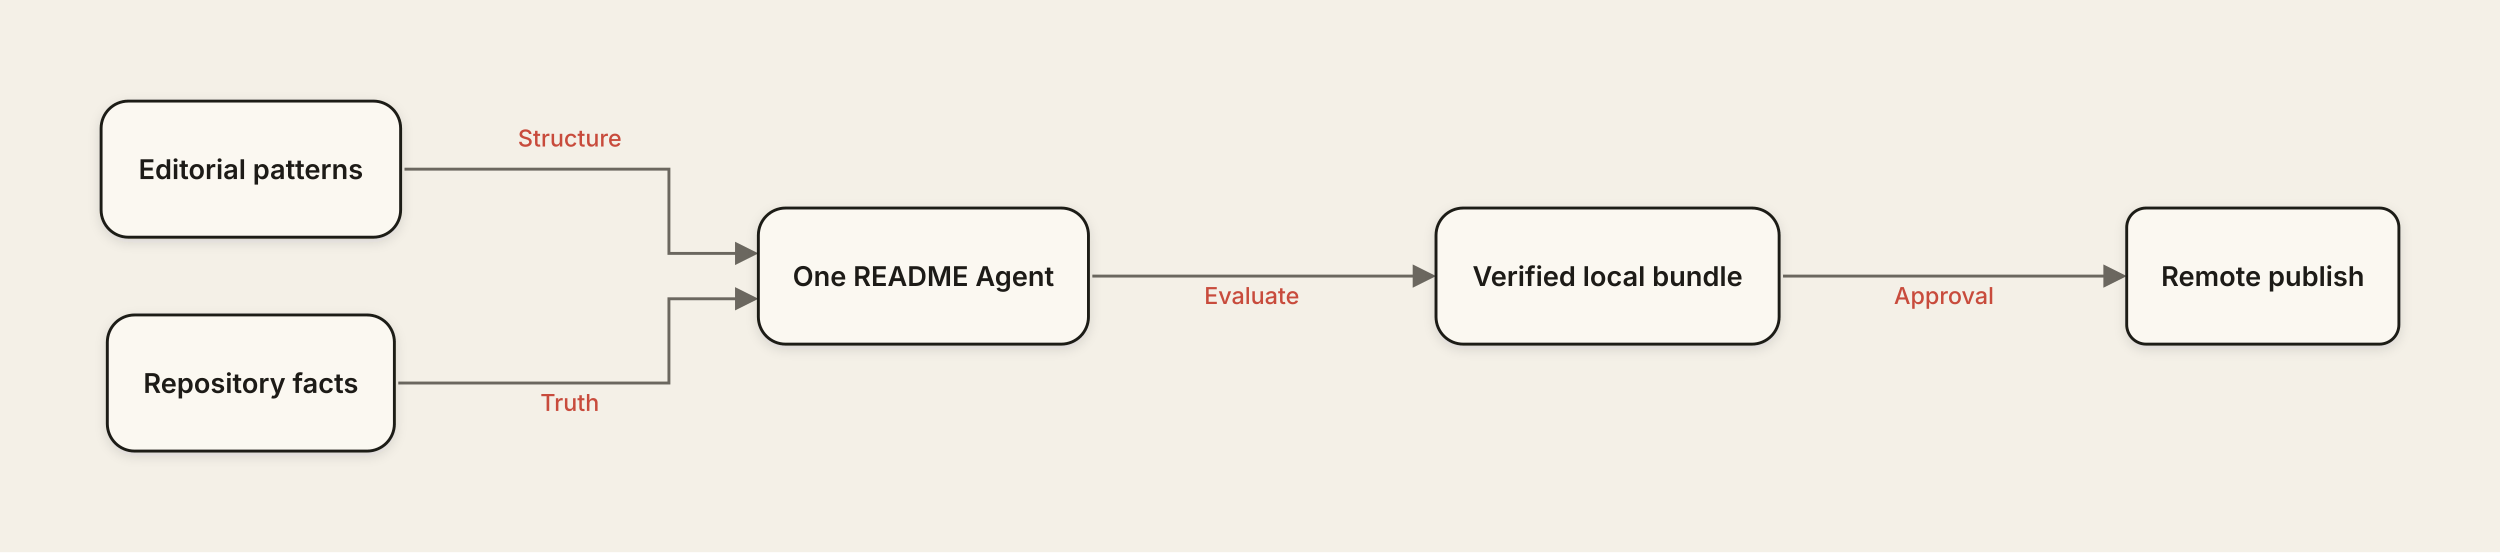
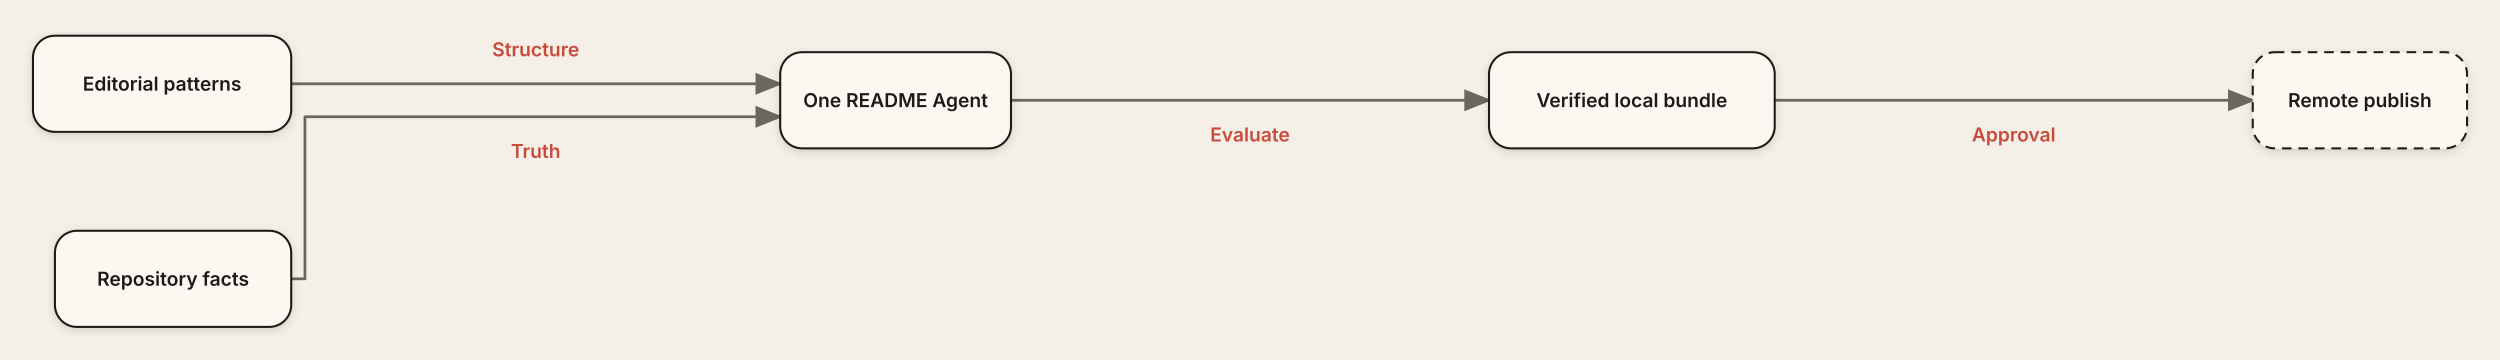
- <svg xmlns="http://www.w3.org/2000/svg" width="1285.827" height="284" viewBox="0 0 1285.827 284" role="img" aria-label="Evidence-bound README workflow">
+ <svg xmlns="http://www.w3.org/2000/svg" width="1820" height="262" viewBox="0 0 1820 262" role="img">
  <defs>
-     <marker id="arrow-solid" viewBox="0 0 12 12" refX="10" refY="6" markerWidth="8" markerHeight="8" orient="auto">
-       <path d="M 0 0 L 12 6 L 0 12 z" fill="#6B675F" />
+     <filter id="elk-shadow" x="-20%" y="-20%" width="140%" height="140%">
+       <feDropShadow dx="0" dy="2" stdDeviation="3" flood-color="#1D1B17" flood-opacity="0.14" />
+     </filter>
+     <marker id="elk-arrow" markerWidth="10" markerHeight="8" refX="9" refY="4" orient="auto">
+       <path d="M0 0 L10 4 L0 8 Z" fill="#6B675F" />
    </marker>
-     <marker id="arrow-open-solid" viewBox="0 0 12 12" refX="9" refY="6" markerWidth="8" markerHeight="8" orient="auto">
-       <path d="M 0 1 L 11 6 L 0 11" fill="none" stroke="#6B675F" stroke-width="2" />
-     </marker>
-     <marker id="arrow-dependency-solid" viewBox="0 0 12 12" refX="9" refY="6" markerWidth="8" markerHeight="8" orient="auto">
-       <path d="M 0 1 L 11 6 L 0 11" fill="none" stroke="#6B675F" stroke-width="2" stroke-dasharray="0" />
-     </marker>
-     <marker id="arrow-inheritance-solid" viewBox="0 0 14 14" refX="12" refY="7" markerWidth="10" markerHeight="10" orient="auto">
-       <path d="M 0 1 L 14 7 L 0 13 z" fill="#F4F0E7" stroke="#6B675F" stroke-width="2" />
-     </marker>
-     <marker id="arrow-composition-solid" viewBox="0 0 18 14" refX="14" refY="7" markerWidth="12" markerHeight="10" orient="auto">
-       <path d="M 0 7 L 8 1 L 16 7 L 8 13 z" fill="#6B675F" stroke="#6B675F" stroke-width="2" />
-     </marker>
-     <marker id="arrow-aggregation-solid" viewBox="0 0 18 14" refX="14" refY="7" markerWidth="12" markerHeight="10" orient="auto">
-       <path d="M 0 7 L 8 1 L 16 7 L 8 13 z" fill="#F4F0E7" stroke="#6B675F" stroke-width="2" />
-     </marker>
-     <marker id="arrow-crow-solid" viewBox="0 0 24 20" refX="20" refY="10" markerWidth="14" markerHeight="14" orient="auto">
-       <path d="M 0 10 L 22 10 M 12 10 L 22 0 M 12 10 L 22 20" fill="none" stroke="#6B675F" stroke-width="2" stroke-linecap="round" stroke-linejoin="round" />
-     </marker>
-     <marker id="arrow-crow-one-solid" viewBox="0 0 24 20" refX="20" refY="10" markerWidth="14" markerHeight="14" orient="auto">
-       <path d="M 0 10 L 22 10 M 12 10 L 22 0 M 12 10 L 22 20 M 12 2 L 12 18" fill="none" stroke="#6B675F" stroke-width="2" stroke-linecap="round" stroke-linejoin="round" />
-     </marker>
-     <marker id="arrow-crow-zero-many-solid" viewBox="0 0 24 20" refX="20" refY="10" markerWidth="14" markerHeight="14" orient="auto">
-       <path d="M 0 10 L 4 10 M 12 10 L 22 10 M 12 10 L 22 0 M 12 10 L 22 20 M 4 10 a 4 4 0 1 1 8 0 a 4 4 0 1 1 -8 0" fill="none" stroke="#6B675F" stroke-width="2" stroke-linecap="round" stroke-linejoin="round" />
-     </marker>
-     <marker id="arrow-zero-one-solid" viewBox="0 0 24 20" refX="20" refY="10" markerWidth="14" markerHeight="14" orient="auto">
-       <path d="M 0 10 L 8 10 M 16 10 L 22 10 M 8 10 a 4 4 0 1 1 8 0 a 4 4 0 1 1 -8 0 M 18 2 L 18 18" fill="none" stroke="#6B675F" stroke-width="2" stroke-linecap="round" stroke-linejoin="round" />
-     </marker>
-     <marker id="arrow-one-one-solid" viewBox="0 0 24 20" refX="20" refY="10" markerWidth="14" markerHeight="14" orient="auto">
-       <path d="M 0 10 L 22 10 M 12 2 L 12 18 M 18 2 L 18 18" fill="none" stroke="#6B675F" stroke-width="2" stroke-linecap="round" stroke-linejoin="round" />
-     </marker>
-     <marker id="arrow-dashed" viewBox="0 0 12 12" refX="10" refY="6" markerWidth="8" markerHeight="8" orient="auto">
-       <path d="M 0 0 L 12 6 L 0 12 z" fill="#6B675F" />
-     </marker>
-     <marker id="arrow-open-dashed" viewBox="0 0 12 12" refX="9" refY="6" markerWidth="8" markerHeight="8" orient="auto">
-       <path d="M 0 1 L 11 6 L 0 11" fill="none" stroke="#6B675F" stroke-width="2" />
-     </marker>
-     <marker id="arrow-dependency-dashed" viewBox="0 0 12 12" refX="9" refY="6" markerWidth="8" markerHeight="8" orient="auto">
-       <path d="M 0 1 L 11 6 L 0 11" fill="none" stroke="#6B675F" stroke-width="2" stroke-dasharray="0" />
-     </marker>
-     <marker id="arrow-inheritance-dashed" viewBox="0 0 14 14" refX="12" refY="7" markerWidth="10" markerHeight="10" orient="auto">
-       <path d="M 0 1 L 14 7 L 0 13 z" fill="#F4F0E7" stroke="#6B675F" stroke-width="2" />
-     </marker>
-     <marker id="arrow-composition-dashed" viewBox="0 0 18 14" refX="14" refY="7" markerWidth="12" markerHeight="10" orient="auto">
-       <path d="M 0 7 L 8 1 L 16 7 L 8 13 z" fill="#6B675F" stroke="#6B675F" stroke-width="2" />
-     </marker>
-     <marker id="arrow-aggregation-dashed" viewBox="0 0 18 14" refX="14" refY="7" markerWidth="12" markerHeight="10" orient="auto">
-       <path d="M 0 7 L 8 1 L 16 7 L 8 13 z" fill="#F4F0E7" stroke="#6B675F" stroke-width="2" />
-     </marker>
-     <marker id="arrow-crow-dashed" viewBox="0 0 24 20" refX="20" refY="10" markerWidth="14" markerHeight="14" orient="auto">
-       <path d="M 0 10 L 22 10 M 12 10 L 22 0 M 12 10 L 22 20" fill="none" stroke="#6B675F" stroke-width="2" stroke-linecap="round" stroke-linejoin="round" />
-     </marker>
-     <marker id="arrow-crow-one-dashed" viewBox="0 0 24 20" refX="20" refY="10" markerWidth="14" markerHeight="14" orient="auto">
-       <path d="M 0 10 L 22 10 M 12 10 L 22 0 M 12 10 L 22 20 M 12 2 L 12 18" fill="none" stroke="#6B675F" stroke-width="2" stroke-linecap="round" stroke-linejoin="round" />
-     </marker>
-     <marker id="arrow-crow-zero-many-dashed" viewBox="0 0 24 20" refX="20" refY="10" markerWidth="14" markerHeight="14" orient="auto">
-       <path d="M 0 10 L 4 10 M 12 10 L 22 10 M 12 10 L 22 0 M 12 10 L 22 20 M 4 10 a 4 4 0 1 1 8 0 a 4 4 0 1 1 -8 0" fill="none" stroke="#6B675F" stroke-width="2" stroke-linecap="round" stroke-linejoin="round" />
-     </marker>
-     <marker id="arrow-zero-one-dashed" viewBox="0 0 24 20" refX="20" refY="10" markerWidth="14" markerHeight="14" orient="auto">
-       <path d="M 0 10 L 8 10 M 16 10 L 22 10 M 8 10 a 4 4 0 1 1 8 0 a 4 4 0 1 1 -8 0 M 18 2 L 18 18" fill="none" stroke="#6B675F" stroke-width="2" stroke-linecap="round" stroke-linejoin="round" />
-     </marker>
-     <marker id="arrow-one-one-dashed" viewBox="0 0 24 20" refX="20" refY="10" markerWidth="14" markerHeight="14" orient="auto">
-       <path d="M 0 10 L 22 10 M 12 2 L 12 18 M 18 2 L 18 18" fill="none" stroke="#6B675F" stroke-width="2" stroke-linecap="round" stroke-linejoin="round" />
-     </marker>
-     <marker id="arrow-dotted" viewBox="0 0 12 12" refX="10" refY="6" markerWidth="8" markerHeight="8" orient="auto">
-       <path d="M 0 0 L 12 6 L 0 12 z" fill="#6B675F" />
-     </marker>
-     <marker id="arrow-open-dotted" viewBox="0 0 12 12" refX="9" refY="6" markerWidth="8" markerHeight="8" orient="auto">
-       <path d="M 0 1 L 11 6 L 0 11" fill="none" stroke="#6B675F" stroke-width="2" />
-     </marker>
-     <marker id="arrow-dependency-dotted" viewBox="0 0 12 12" refX="9" refY="6" markerWidth="8" markerHeight="8" orient="auto">
-       <path d="M 0 1 L 11 6 L 0 11" fill="none" stroke="#6B675F" stroke-width="2" stroke-dasharray="0" />
-     </marker>
-     <marker id="arrow-inheritance-dotted" viewBox="0 0 14 14" refX="12" refY="7" markerWidth="10" markerHeight="10" orient="auto">
-       <path d="M 0 1 L 14 7 L 0 13 z" fill="#F4F0E7" stroke="#6B675F" stroke-width="2" />
-     </marker>
-     <marker id="arrow-composition-dotted" viewBox="0 0 18 14" refX="14" refY="7" markerWidth="12" markerHeight="10" orient="auto">
-       <path d="M 0 7 L 8 1 L 16 7 L 8 13 z" fill="#6B675F" stroke="#6B675F" stroke-width="2" />
-     </marker>
-     <marker id="arrow-aggregation-dotted" viewBox="0 0 18 14" refX="14" refY="7" markerWidth="12" markerHeight="10" orient="auto">
-       <path d="M 0 7 L 8 1 L 16 7 L 8 13 z" fill="#F4F0E7" stroke="#6B675F" stroke-width="2" />
-     </marker>
-     <marker id="arrow-crow-dotted" viewBox="0 0 24 20" refX="20" refY="10" markerWidth="14" markerHeight="14" orient="auto">
-       <path d="M 0 10 L 22 10 M 12 10 L 22 0 M 12 10 L 22 20" fill="none" stroke="#6B675F" stroke-width="2" stroke-linecap="round" stroke-linejoin="round" />
-     </marker>
-     <marker id="arrow-crow-one-dotted" viewBox="0 0 24 20" refX="20" refY="10" markerWidth="14" markerHeight="14" orient="auto">
-       <path d="M 0 10 L 22 10 M 12 10 L 22 0 M 12 10 L 22 20 M 12 2 L 12 18" fill="none" stroke="#6B675F" stroke-width="2" stroke-linecap="round" stroke-linejoin="round" />
-     </marker>
-     <marker id="arrow-crow-zero-many-dotted" viewBox="0 0 24 20" refX="20" refY="10" markerWidth="14" markerHeight="14" orient="auto">
-       <path d="M 0 10 L 4 10 M 12 10 L 22 10 M 12 10 L 22 0 M 12 10 L 22 20 M 4 10 a 4 4 0 1 1 8 0 a 4 4 0 1 1 -8 0" fill="none" stroke="#6B675F" stroke-width="2" stroke-linecap="round" stroke-linejoin="round" />
-     </marker>
-     <marker id="arrow-zero-one-dotted" viewBox="0 0 24 20" refX="20" refY="10" markerWidth="14" markerHeight="14" orient="auto">
-       <path d="M 0 10 L 8 10 M 16 10 L 22 10 M 8 10 a 4 4 0 1 1 8 0 a 4 4 0 1 1 -8 0 M 18 2 L 18 18" fill="none" stroke="#6B675F" stroke-width="2" stroke-linecap="round" stroke-linejoin="round" />
-     </marker>
-     <marker id="arrow-one-one-dotted" viewBox="0 0 24 20" refX="20" refY="10" markerWidth="14" markerHeight="14" orient="auto">
-       <path d="M 0 10 L 22 10 M 12 2 L 12 18 M 18 2 L 18 18" fill="none" stroke="#6B675F" stroke-width="2" stroke-linecap="round" stroke-linejoin="round" />
-     </marker>
-     <filter id="glyphic-shadow" x="-20%" y="-20%" width="140%" height="140%">
-       <feDropShadow dx="0" dy="2" stdDeviation="3" flood-color="#0f172a" flood-opacity="0.12" />
-     </filter>
  </defs>
-   <rect x="0" y="0" width="1285.827" height="284" fill="#F4F0E7" />
-   <g transform="translate(40, 40)">
-     <path d="M 164.848 157 L 304.051 157 L 304.051 113.667 L 348.051 113.667" fill="none" stroke="#6B675F" stroke-width="1.5" marker-end="url(#arrow-solid)" />
-     <path d="M 168.051 47 L 304.051 47 L 304.051 90.333 L 348.051 90.333" fill="none" stroke="#6B675F" stroke-width="1.5" marker-end="url(#arrow-solid)" />
-     <path d="M 521.827 102 L 696.59 102" fill="none" stroke="#6B675F" stroke-width="1.5" marker-end="url(#arrow-solid)" />
-     <path d="M 877.064 102 L 1051.827 102" fill="none" stroke="#6B675F" stroke-width="1.5" marker-end="url(#arrow-solid)" />
-     <rect x="15.203" y="122" width="147.645" height="70" rx="14" ry="14" fill="#FBF8F1" stroke="#1D1B17" stroke-width="1.5" filter="url(#glyphic-shadow)" />
-     <rect x="12" y="12" width="154.051" height="70" rx="14" ry="14" fill="#FBF8F1" stroke="#1D1B17" stroke-width="1.5" filter="url(#glyphic-shadow)" />
-     <rect x="350.051" y="67" width="169.776" height="70" rx="14" ry="14" fill="#FBF8F1" stroke="#1D1B17" stroke-width="1.5" filter="url(#glyphic-shadow)" />
-     <rect x="698.59" y="67" width="176.474" height="70" rx="14" ry="14" fill="#FBF8F1" stroke="#1D1B17" stroke-width="1.5" filter="url(#glyphic-shadow)" />
-     <rect x="1053.827" y="67" width="140" height="70" rx="10" ry="10" fill="#FBF8F1" stroke="#1D1B17" stroke-width="1.5" filter="url(#glyphic-shadow)" />
-     <g>
-       <text x="89.026" y="157" text-anchor="middle" dominant-baseline="central" font-family="Inter, system-ui, sans-serif" font-size="14" font-weight="600" fill="#1D1B17">Repository facts</text>
-     </g>
-     <g>
-       <text x="89.026" y="47" text-anchor="middle" dominant-baseline="central" font-family="Inter, system-ui, sans-serif" font-size="14" font-weight="600" fill="#1D1B17">Editorial patterns</text>
-     </g>
-     <g>
-       <text x="434.939" y="102" text-anchor="middle" dominant-baseline="central" font-family="Inter, system-ui, sans-serif" font-size="14" font-weight="600" fill="#1D1B17">One README Agent</text>
-     </g>
-     <g>
-       <text x="786.827" y="102" text-anchor="middle" dominant-baseline="central" font-family="Inter, system-ui, sans-serif" font-size="14" font-weight="600" fill="#1D1B17">Verified local bundle</text>
-     </g>
-     <g>
-       <text x="1123.827" y="102" text-anchor="middle" dominant-baseline="central" font-family="Inter, system-ui, sans-serif" font-size="14" font-weight="600" fill="#1D1B17">Remote publish</text>
-     </g>
-     <text x="253.051" y="167" text-anchor="middle" dominant-baseline="central" font-family="Inter, system-ui, sans-serif" font-size="12" font-weight="500" fill="#C84B3C">Truth</text>
-     <text x="253.051" y="31" text-anchor="middle" dominant-baseline="central" font-family="Inter, system-ui, sans-serif" font-size="12" font-weight="500" fill="#C84B3C">Structure</text>
-     <text x="603.827" y="112" text-anchor="middle" dominant-baseline="central" font-family="Inter, system-ui, sans-serif" font-size="12" font-weight="500" fill="#C84B3C">Evaluate</text>
-     <text x="959.827" y="112" text-anchor="middle" dominant-baseline="central" font-family="Inter, system-ui, sans-serif" font-size="12" font-weight="500" fill="#C84B3C">Approval</text>
-   </g>
+   <rect x="0" y="0" width="1820" height="262" fill="#F4F0E7" />
+   <path id="edge-0-0" d="M212 203 L222 203 L222 85 L568 85" fill="none" stroke="#6B675F" stroke-width="2" stroke-linejoin="round" marker-end="url(#elk-arrow)" />
+   <rect id="edge-label-bg-0-0" x="355" y="96" width="70" height="28" rx="8" fill="#F4F0E7" />
+   <text id="edge-label-text-0-0" x="390" y="115" fill="#C84B3C" font-family="-apple-system,BlinkMacSystemFont,Segoe UI,sans-serif" font-size="14" font-weight="600" text-anchor="middle">
+     <tspan x="390" dy="0">Truth</tspan>
+   </text>
+   <path id="edge-1-0" d="M212 61 L568 61" fill="none" stroke="#6B675F" stroke-width="2" stroke-linejoin="round" marker-end="url(#elk-arrow)" />
+   <rect id="edge-label-bg-1-0" x="339" y="22" width="102" height="28" rx="8" fill="#F4F0E7" />
+   <text id="edge-label-text-1-0" x="390" y="41" fill="#C84B3C" font-family="-apple-system,BlinkMacSystemFont,Segoe UI,sans-serif" font-size="14" font-weight="600" text-anchor="middle">
+     <tspan x="390" dy="0">Structure</tspan>
+   </text>
+   <path id="edge-2-0" d="M736 73 L1084 73" fill="none" stroke="#6B675F" stroke-width="2" stroke-linejoin="round" marker-end="url(#elk-arrow)" />
+   <rect id="edge-label-bg-2-0" x="863" y="84" width="94" height="28" rx="8" fill="#F4F0E7" />
+   <text id="edge-label-text-2-0" x="910" y="103" fill="#C84B3C" font-family="-apple-system,BlinkMacSystemFont,Segoe UI,sans-serif" font-size="14" font-weight="600" text-anchor="middle">
+     <tspan x="910" dy="0">Evaluate</tspan>
+   </text>
+   <path id="edge-3-0" d="M1292 73 L1640 73" fill="none" stroke="#6B675F" stroke-width="2" stroke-linejoin="round" marker-end="url(#elk-arrow)" />
+   <rect id="edge-label-bg-3-0" x="1419" y="84" width="94" height="28" rx="8" fill="#F4F0E7" />
+   <text id="edge-label-text-3-0" x="1466" y="103" fill="#C84B3C" font-family="-apple-system,BlinkMacSystemFont,Segoe UI,sans-serif" font-size="14" font-weight="600" text-anchor="middle">
+     <tspan x="1466" dy="0">Approval</tspan>
+   </text>
+   <rect id="node-facts" x="40" y="168" width="172" height="70" rx="16" fill="#FBF8F1" stroke="#1D1B17" stroke-width="1.5" filter="url(#elk-shadow)" />
+   <text id="node-label-facts" x="126" y="208" fill="#1D1B17" font-family="-apple-system,BlinkMacSystemFont,Segoe UI,sans-serif" font-size="14" font-weight="600" text-anchor="middle">
+     <tspan x="126" dy="0">Repository facts</tspan>
+   </text>
+   <rect id="node-patterns" x="24" y="26" width="188" height="70" rx="16" fill="#FBF8F1" stroke="#1D1B17" stroke-width="1.5" filter="url(#elk-shadow)" />
+   <text id="node-label-patterns" x="118" y="66" fill="#1D1B17" font-family="-apple-system,BlinkMacSystemFont,Segoe UI,sans-serif" font-size="14" font-weight="600" text-anchor="middle">
+     <tspan x="118" dy="0">Editorial patterns</tspan>
+   </text>
+   <rect id="node-agent" x="568" y="38" width="168" height="70" rx="16" fill="#FBF8F1" stroke="#1D1B17" stroke-width="1.5" filter="url(#elk-shadow)" />
+   <text id="node-label-agent" x="652" y="78" fill="#1D1B17" font-family="-apple-system,BlinkMacSystemFont,Segoe UI,sans-serif" font-size="14" font-weight="600" text-anchor="middle">
+     <tspan x="652" dy="0">One README Agent</tspan>
+   </text>
+   <rect id="node-local" x="1084" y="38" width="208" height="70" rx="16" fill="#FBF8F1" stroke="#1D1B17" stroke-width="1.5" filter="url(#elk-shadow)" />
+   <text id="node-label-local" x="1188" y="78" fill="#1D1B17" font-family="-apple-system,BlinkMacSystemFont,Segoe UI,sans-serif" font-size="14" font-weight="600" text-anchor="middle">
+     <tspan x="1188" dy="0">Verified local bundle</tspan>
+   </text>
+   <rect id="node-remote" x="1640" y="38" width="156" height="70" rx="16" fill="#FBF8F1" stroke="#1D1B17" stroke-width="1.5" stroke-dasharray="7 5" filter="url(#elk-shadow)" />
+   <text id="node-label-remote" x="1718" y="78" fill="#1D1B17" font-family="-apple-system,BlinkMacSystemFont,Segoe UI,sans-serif" font-size="14" font-weight="600" text-anchor="middle">
+     <tspan x="1718" dy="0">Remote publish</tspan>
+   </text>
</svg>
